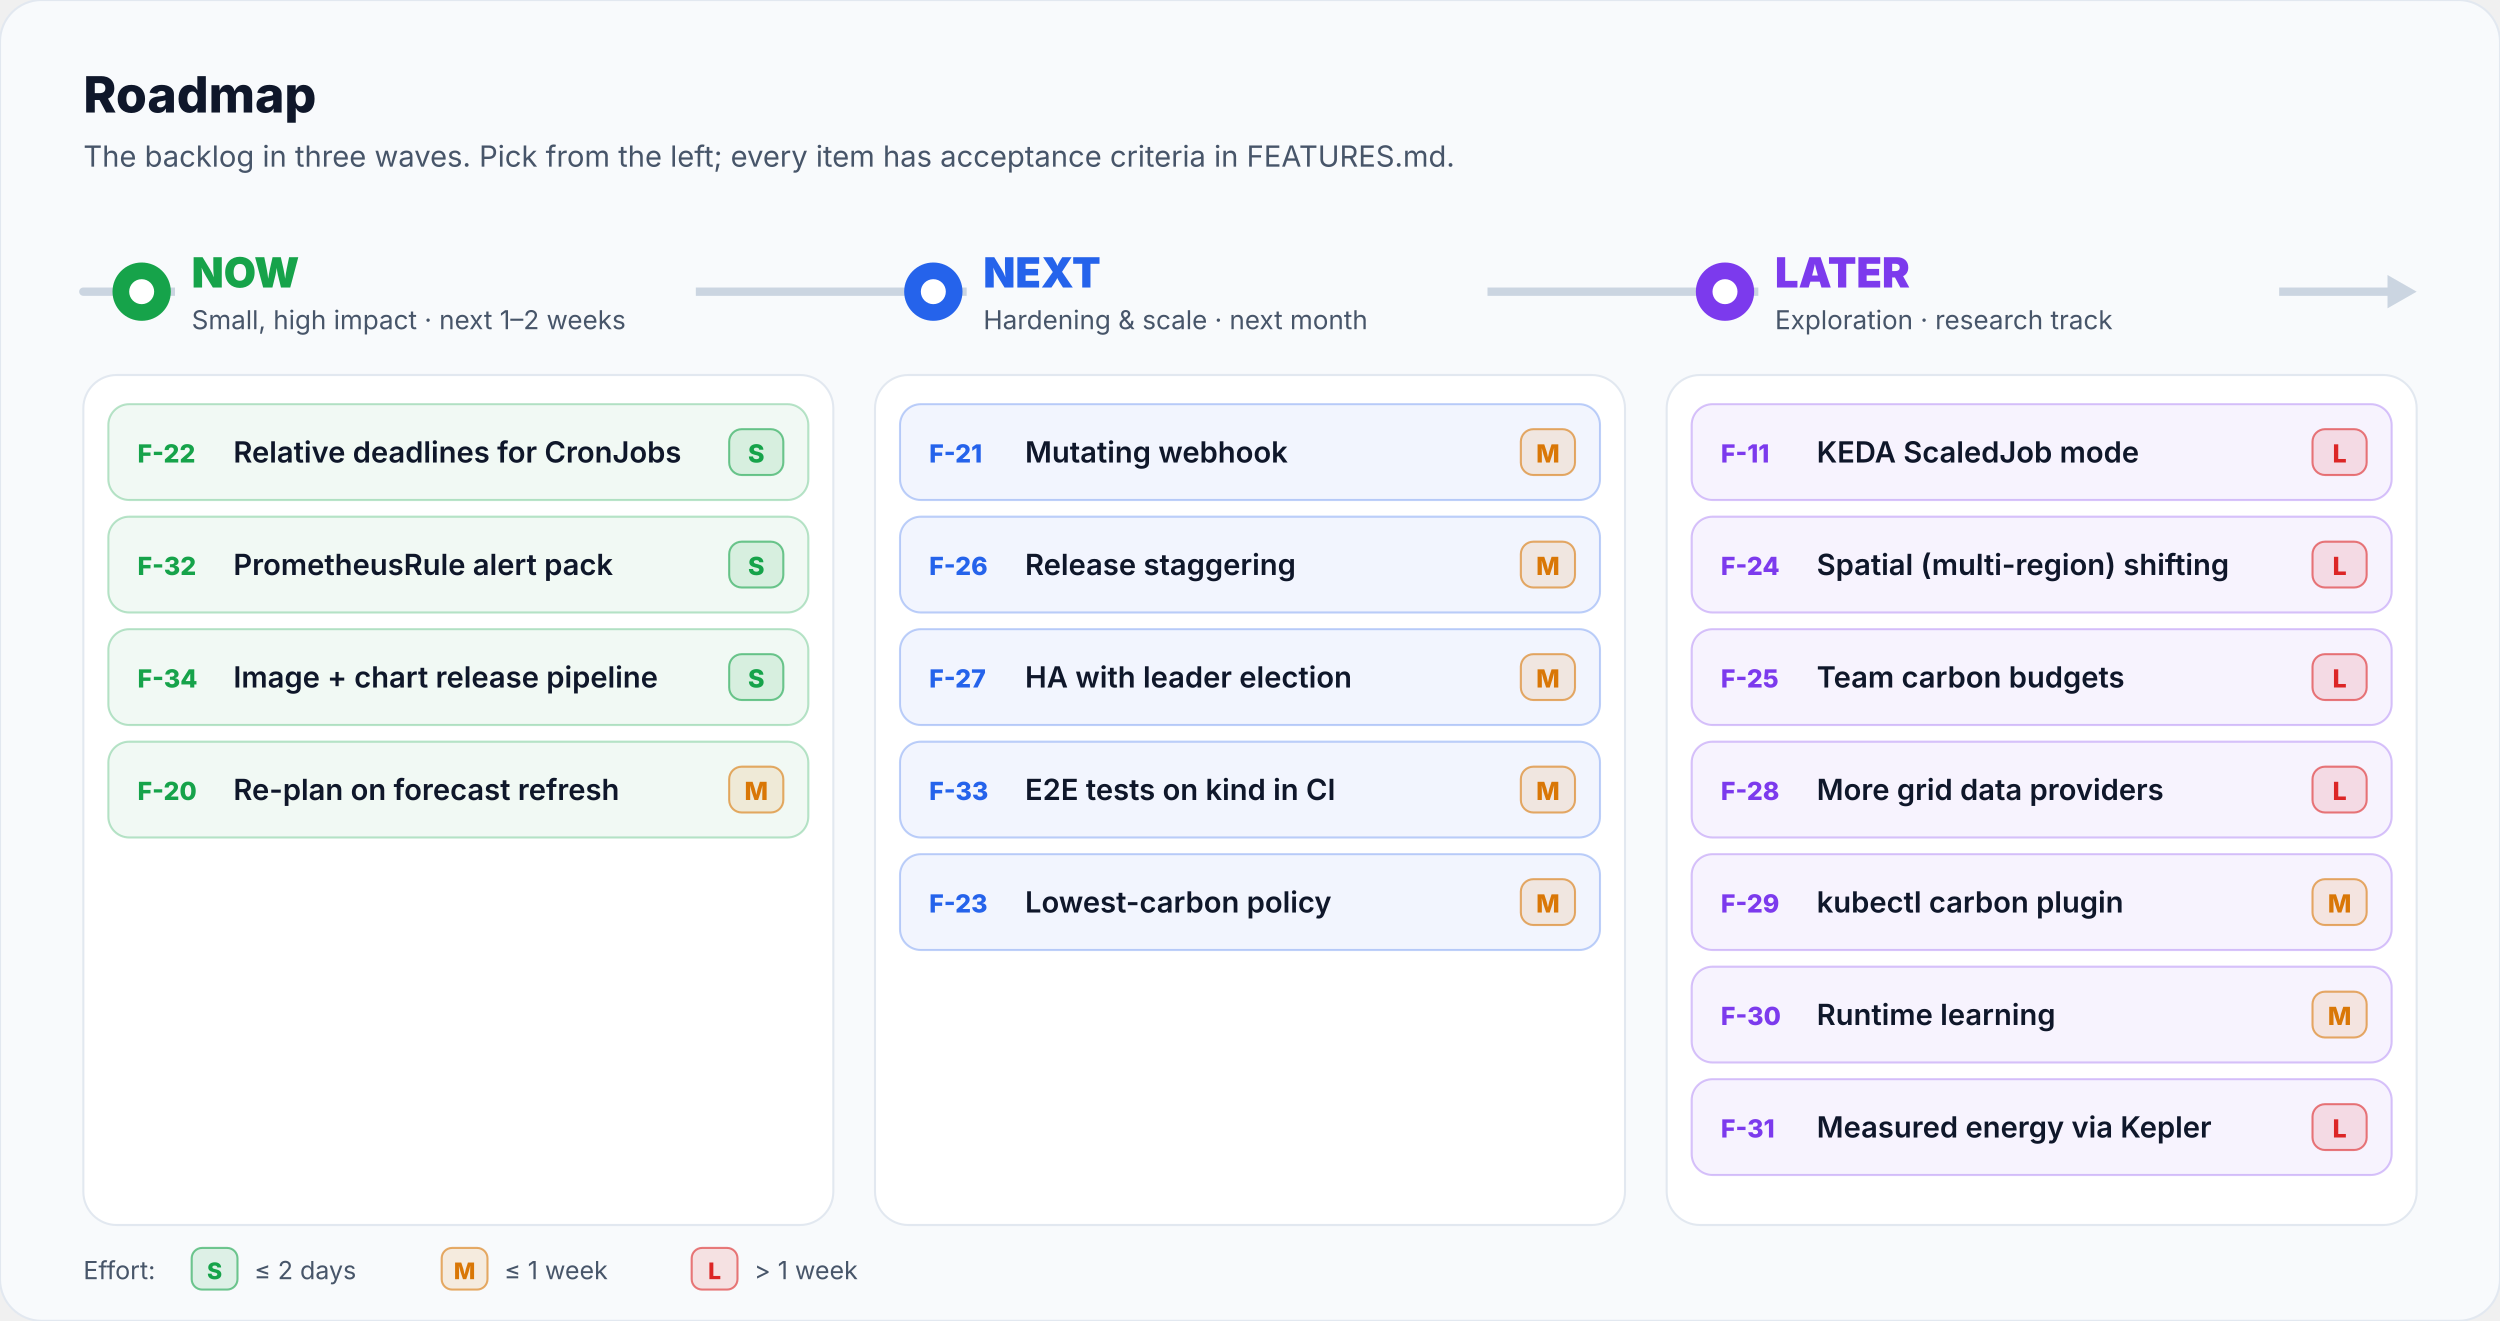
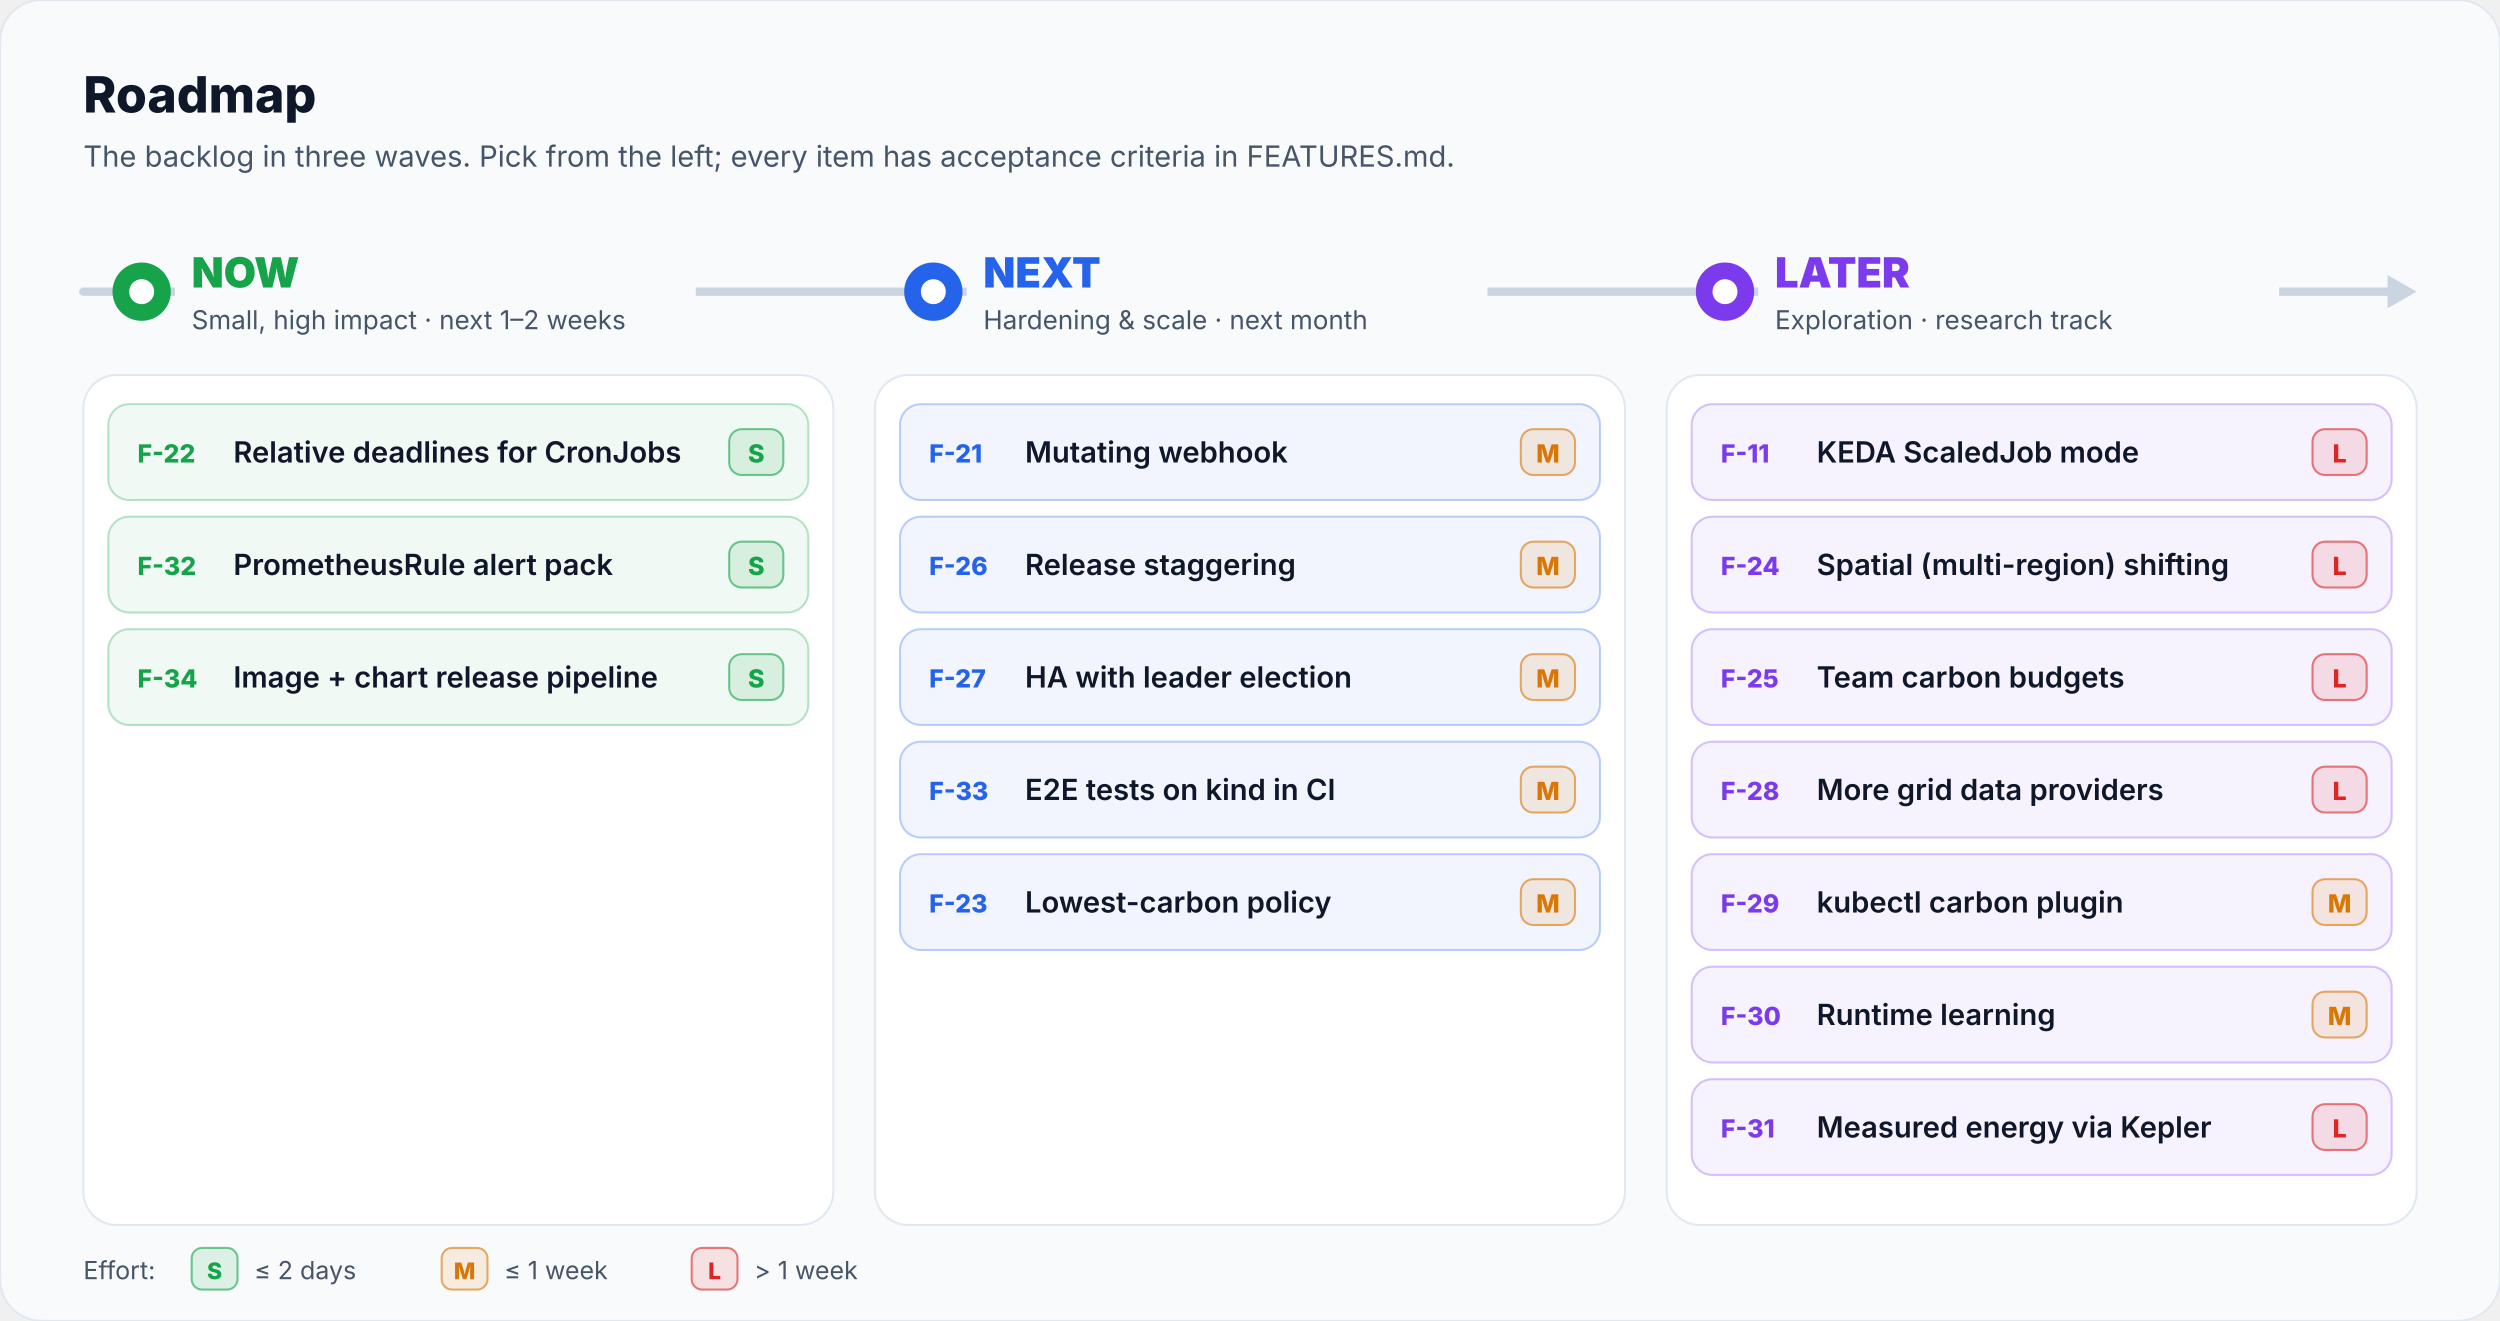
<svg xmlns="http://www.w3.org/2000/svg" viewBox="0 0 1200 634" width="1200" height="634" role="img" aria-label="Roadmap in three waves: now, next, later">
  <rect width="1200" height="634" rx="20" fill="#f8fafc" stroke="#e2e8f0" />
  <g font-family="'Segoe UI', Inter, Helvetica, Arial, sans-serif">
    <text x="40" y="54" font-size="24" font-weight="800" fill="#0f172a">Roadmap</text>
    <text x="40" y="80" font-size="14" fill="#475569">The backlog in three waves. Pick from the left; every item has acceptance criteria in FEATURES.md.</text>
    <path d="M40 140 H1148" stroke="#cbd5e1" stroke-width="4" stroke-linecap="round" />
    <path d="M1146 132 l14 8 l-14 8 z" fill="#cbd5e1" />
    <rect x="84" y="116" width="250" height="50" fill="#f8fafc" />
    <circle cx="68" cy="140" r="14" fill="#16a34a" />
    <circle cx="68" cy="140" r="6" fill="#ffffff" />
    <text x="92" y="138" font-size="20" font-weight="900" fill="#16a34a">NOW</text>
    <text x="92" y="158" font-size="12.5" fill="#475569">Small, high impact · next 1–2 weeks</text>
    <rect x="40" y="180" width="360" height="408" rx="16" fill="#ffffff" stroke="#e2e8f0" />
    <rect x="52" y="194" width="336" height="46" rx="10" fill="#16a34a" fill-opacity="0.06" stroke="#16a34a" stroke-opacity="0.3" />
    <text x="66" y="222" font-size="12" font-weight="800" fill="#16a34a">F-22</text>
    <text x="112" y="222" font-size="14" font-weight="600" fill="#0f172a">Relative deadlines for CronJobs</text>
    <rect x="350" y="206" width="26" height="22" rx="6" fill="#16a34a" fill-opacity="0.12" stroke="#16a34a" stroke-opacity="0.6" />
    <text x="363" y="222" font-size="12" font-weight="800" fill="#16a34a" text-anchor="middle">S</text>
    <rect x="52" y="248" width="336" height="46" rx="10" fill="#16a34a" fill-opacity="0.06" stroke="#16a34a" stroke-opacity="0.3" />
    <text x="66" y="276" font-size="12" font-weight="800" fill="#16a34a">F-32</text>
    <text x="112" y="276" font-size="14" font-weight="600" fill="#0f172a">PrometheusRule alert pack</text>
    <rect x="350" y="260" width="26" height="22" rx="6" fill="#16a34a" fill-opacity="0.12" stroke="#16a34a" stroke-opacity="0.6" />
    <text x="363" y="276" font-size="12" font-weight="800" fill="#16a34a" text-anchor="middle">S</text>
    <rect x="52" y="302" width="336" height="46" rx="10" fill="#16a34a" fill-opacity="0.06" stroke="#16a34a" stroke-opacity="0.3" />
    <text x="66" y="330" font-size="12" font-weight="800" fill="#16a34a">F-34</text>
    <text x="112" y="330" font-size="14" font-weight="600" fill="#0f172a">Image + chart release pipeline</text>
    <rect x="350" y="314" width="26" height="22" rx="6" fill="#16a34a" fill-opacity="0.12" stroke="#16a34a" stroke-opacity="0.6" />
    <text x="363" y="330" font-size="12" font-weight="800" fill="#16a34a" text-anchor="middle">S</text>
-     <rect x="52" y="356" width="336" height="46" rx="10" fill="#16a34a" fill-opacity="0.06" stroke="#16a34a" stroke-opacity="0.3" />
-     <text x="66" y="384" font-size="12" font-weight="800" fill="#16a34a">F-20</text>
-     <text x="112" y="384" font-size="14" font-weight="600" fill="#0f172a">Re-plan on forecast refresh</text>
-     <rect x="350" y="368" width="26" height="22" rx="6" fill="#d97706" fill-opacity="0.12" stroke="#d97706" stroke-opacity="0.6" />
-     <text x="363" y="384" font-size="12" font-weight="800" fill="#d97706" text-anchor="middle">M</text>
    <rect x="464" y="116" width="250" height="50" fill="#f8fafc" />
    <circle cx="448" cy="140" r="14" fill="#2563eb" />
    <circle cx="448" cy="140" r="6" fill="#ffffff" />
    <text x="472" y="138" font-size="20" font-weight="900" fill="#2563eb">NEXT</text>
    <text x="472" y="158" font-size="12.5" fill="#475569">Hardening &amp; scale · next month</text>
    <rect x="420" y="180" width="360" height="408" rx="16" fill="#ffffff" stroke="#e2e8f0" />
    <rect x="432" y="194" width="336" height="46" rx="10" fill="#2563eb" fill-opacity="0.06" stroke="#2563eb" stroke-opacity="0.3" />
    <text x="446" y="222" font-size="12" font-weight="800" fill="#2563eb">F-21</text>
    <text x="492" y="222" font-size="14" font-weight="600" fill="#0f172a">Mutating webhook</text>
    <rect x="730" y="206" width="26" height="22" rx="6" fill="#d97706" fill-opacity="0.12" stroke="#d97706" stroke-opacity="0.6" />
    <text x="743" y="222" font-size="12" font-weight="800" fill="#d97706" text-anchor="middle">M</text>
    <rect x="432" y="248" width="336" height="46" rx="10" fill="#2563eb" fill-opacity="0.06" stroke="#2563eb" stroke-opacity="0.3" />
    <text x="446" y="276" font-size="12" font-weight="800" fill="#2563eb">F-26</text>
    <text x="492" y="276" font-size="14" font-weight="600" fill="#0f172a">Release staggering</text>
    <rect x="730" y="260" width="26" height="22" rx="6" fill="#d97706" fill-opacity="0.12" stroke="#d97706" stroke-opacity="0.6" />
    <text x="743" y="276" font-size="12" font-weight="800" fill="#d97706" text-anchor="middle">M</text>
    <rect x="432" y="302" width="336" height="46" rx="10" fill="#2563eb" fill-opacity="0.06" stroke="#2563eb" stroke-opacity="0.3" />
    <text x="446" y="330" font-size="12" font-weight="800" fill="#2563eb">F-27</text>
    <text x="492" y="330" font-size="14" font-weight="600" fill="#0f172a">HA with leader election</text>
    <rect x="730" y="314" width="26" height="22" rx="6" fill="#d97706" fill-opacity="0.12" stroke="#d97706" stroke-opacity="0.6" />
    <text x="743" y="330" font-size="12" font-weight="800" fill="#d97706" text-anchor="middle">M</text>
    <rect x="432" y="356" width="336" height="46" rx="10" fill="#2563eb" fill-opacity="0.06" stroke="#2563eb" stroke-opacity="0.3" />
    <text x="446" y="384" font-size="12" font-weight="800" fill="#2563eb">F-33</text>
    <text x="492" y="384" font-size="14" font-weight="600" fill="#0f172a">E2E tests on kind in CI</text>
    <rect x="730" y="368" width="26" height="22" rx="6" fill="#d97706" fill-opacity="0.12" stroke="#d97706" stroke-opacity="0.6" />
    <text x="743" y="384" font-size="12" font-weight="800" fill="#d97706" text-anchor="middle">M</text>
    <rect x="432" y="410" width="336" height="46" rx="10" fill="#2563eb" fill-opacity="0.06" stroke="#2563eb" stroke-opacity="0.3" />
    <text x="446" y="438" font-size="12" font-weight="800" fill="#2563eb">F-23</text>
    <text x="492" y="438" font-size="14" font-weight="600" fill="#0f172a">Lowest-carbon policy</text>
    <rect x="730" y="422" width="26" height="22" rx="6" fill="#d97706" fill-opacity="0.12" stroke="#d97706" stroke-opacity="0.6" />
    <text x="743" y="438" font-size="12" font-weight="800" fill="#d97706" text-anchor="middle">M</text>
    <rect x="844" y="116" width="250" height="50" fill="#f8fafc" />
    <circle cx="828" cy="140" r="14" fill="#7c3aed" />
    <circle cx="828" cy="140" r="6" fill="#ffffff" />
    <text x="852" y="138" font-size="20" font-weight="900" fill="#7c3aed">LATER</text>
    <text x="852" y="158" font-size="12.5" fill="#475569">Exploration · research track</text>
    <rect x="800" y="180" width="360" height="408" rx="16" fill="#ffffff" stroke="#e2e8f0" />
    <rect x="812" y="194" width="336" height="46" rx="10" fill="#7c3aed" fill-opacity="0.06" stroke="#7c3aed" stroke-opacity="0.3" />
    <text x="826" y="222" font-size="12" font-weight="800" fill="#7c3aed">F-11</text>
    <text x="872" y="222" font-size="14" font-weight="600" fill="#0f172a">KEDA ScaledJob mode</text>
    <rect x="1110" y="206" width="26" height="22" rx="6" fill="#dc2626" fill-opacity="0.12" stroke="#dc2626" stroke-opacity="0.6" />
    <text x="1123" y="222" font-size="12" font-weight="800" fill="#dc2626" text-anchor="middle">L</text>
    <rect x="812" y="248" width="336" height="46" rx="10" fill="#7c3aed" fill-opacity="0.06" stroke="#7c3aed" stroke-opacity="0.3" />
    <text x="826" y="276" font-size="12" font-weight="800" fill="#7c3aed">F-24</text>
    <text x="872" y="276" font-size="14" font-weight="600" fill="#0f172a">Spatial (multi-region) shifting</text>
    <rect x="1110" y="260" width="26" height="22" rx="6" fill="#dc2626" fill-opacity="0.12" stroke="#dc2626" stroke-opacity="0.6" />
    <text x="1123" y="276" font-size="12" font-weight="800" fill="#dc2626" text-anchor="middle">L</text>
    <rect x="812" y="302" width="336" height="46" rx="10" fill="#7c3aed" fill-opacity="0.06" stroke="#7c3aed" stroke-opacity="0.3" />
    <text x="826" y="330" font-size="12" font-weight="800" fill="#7c3aed">F-25</text>
    <text x="872" y="330" font-size="14" font-weight="600" fill="#0f172a">Team carbon budgets</text>
    <rect x="1110" y="314" width="26" height="22" rx="6" fill="#dc2626" fill-opacity="0.12" stroke="#dc2626" stroke-opacity="0.6" />
    <text x="1123" y="330" font-size="12" font-weight="800" fill="#dc2626" text-anchor="middle">L</text>
    <rect x="812" y="356" width="336" height="46" rx="10" fill="#7c3aed" fill-opacity="0.06" stroke="#7c3aed" stroke-opacity="0.3" />
    <text x="826" y="384" font-size="12" font-weight="800" fill="#7c3aed">F-28</text>
    <text x="872" y="384" font-size="14" font-weight="600" fill="#0f172a">More grid data providers</text>
    <rect x="1110" y="368" width="26" height="22" rx="6" fill="#dc2626" fill-opacity="0.12" stroke="#dc2626" stroke-opacity="0.6" />
    <text x="1123" y="384" font-size="12" font-weight="800" fill="#dc2626" text-anchor="middle">L</text>
    <rect x="812" y="410" width="336" height="46" rx="10" fill="#7c3aed" fill-opacity="0.06" stroke="#7c3aed" stroke-opacity="0.3" />
    <text x="826" y="438" font-size="12" font-weight="800" fill="#7c3aed">F-29</text>
    <text x="872" y="438" font-size="14" font-weight="600" fill="#0f172a">kubectl carbon plugin</text>
    <rect x="1110" y="422" width="26" height="22" rx="6" fill="#d97706" fill-opacity="0.12" stroke="#d97706" stroke-opacity="0.6" />
    <text x="1123" y="438" font-size="12" font-weight="800" fill="#d97706" text-anchor="middle">M</text>
    <rect x="812" y="464" width="336" height="46" rx="10" fill="#7c3aed" fill-opacity="0.06" stroke="#7c3aed" stroke-opacity="0.3" />
    <text x="826" y="492" font-size="12" font-weight="800" fill="#7c3aed">F-30</text>
    <text x="872" y="492" font-size="14" font-weight="600" fill="#0f172a">Runtime learning</text>
    <rect x="1110" y="476" width="26" height="22" rx="6" fill="#d97706" fill-opacity="0.12" stroke="#d97706" stroke-opacity="0.6" />
    <text x="1123" y="492" font-size="12" font-weight="800" fill="#d97706" text-anchor="middle">M</text>
    <rect x="812" y="518" width="336" height="46" rx="10" fill="#7c3aed" fill-opacity="0.06" stroke="#7c3aed" stroke-opacity="0.3" />
    <text x="826" y="546" font-size="12" font-weight="800" fill="#7c3aed">F-31</text>
    <text x="872" y="546" font-size="14" font-weight="600" fill="#0f172a">Measured energy via Kepler</text>
    <rect x="1110" y="530" width="26" height="22" rx="6" fill="#dc2626" fill-opacity="0.12" stroke="#dc2626" stroke-opacity="0.6" />
    <text x="1123" y="546" font-size="12" font-weight="800" fill="#dc2626" text-anchor="middle">L</text>
    <text x="40" y="614" font-size="12" fill="#475569">Effort:</text>
    <rect x="92" y="599" width="22" height="20" rx="5" fill="#16a34a" fill-opacity="0.12" stroke="#16a34a" stroke-opacity="0.6" />
    <text x="103" y="614" font-size="11" font-weight="800" fill="#16a34a" text-anchor="middle">S</text>
    <text x="122" y="614" font-size="12" fill="#475569">≤ 2 days</text>
    <rect x="212" y="599" width="22" height="20" rx="5" fill="#d97706" fill-opacity="0.12" stroke="#d97706" stroke-opacity="0.6" />
    <text x="223" y="614" font-size="11" font-weight="800" fill="#d97706" text-anchor="middle">M</text>
    <text x="242" y="614" font-size="12" fill="#475569">≤ 1 week</text>
    <rect x="332" y="599" width="22" height="20" rx="5" fill="#dc2626" fill-opacity="0.12" stroke="#dc2626" stroke-opacity="0.6" />
    <text x="343" y="614" font-size="11" font-weight="800" fill="#dc2626" text-anchor="middle">L</text>
    <text x="362" y="614" font-size="12" fill="#475569">&gt; 1 week</text>
  </g>
</svg>
